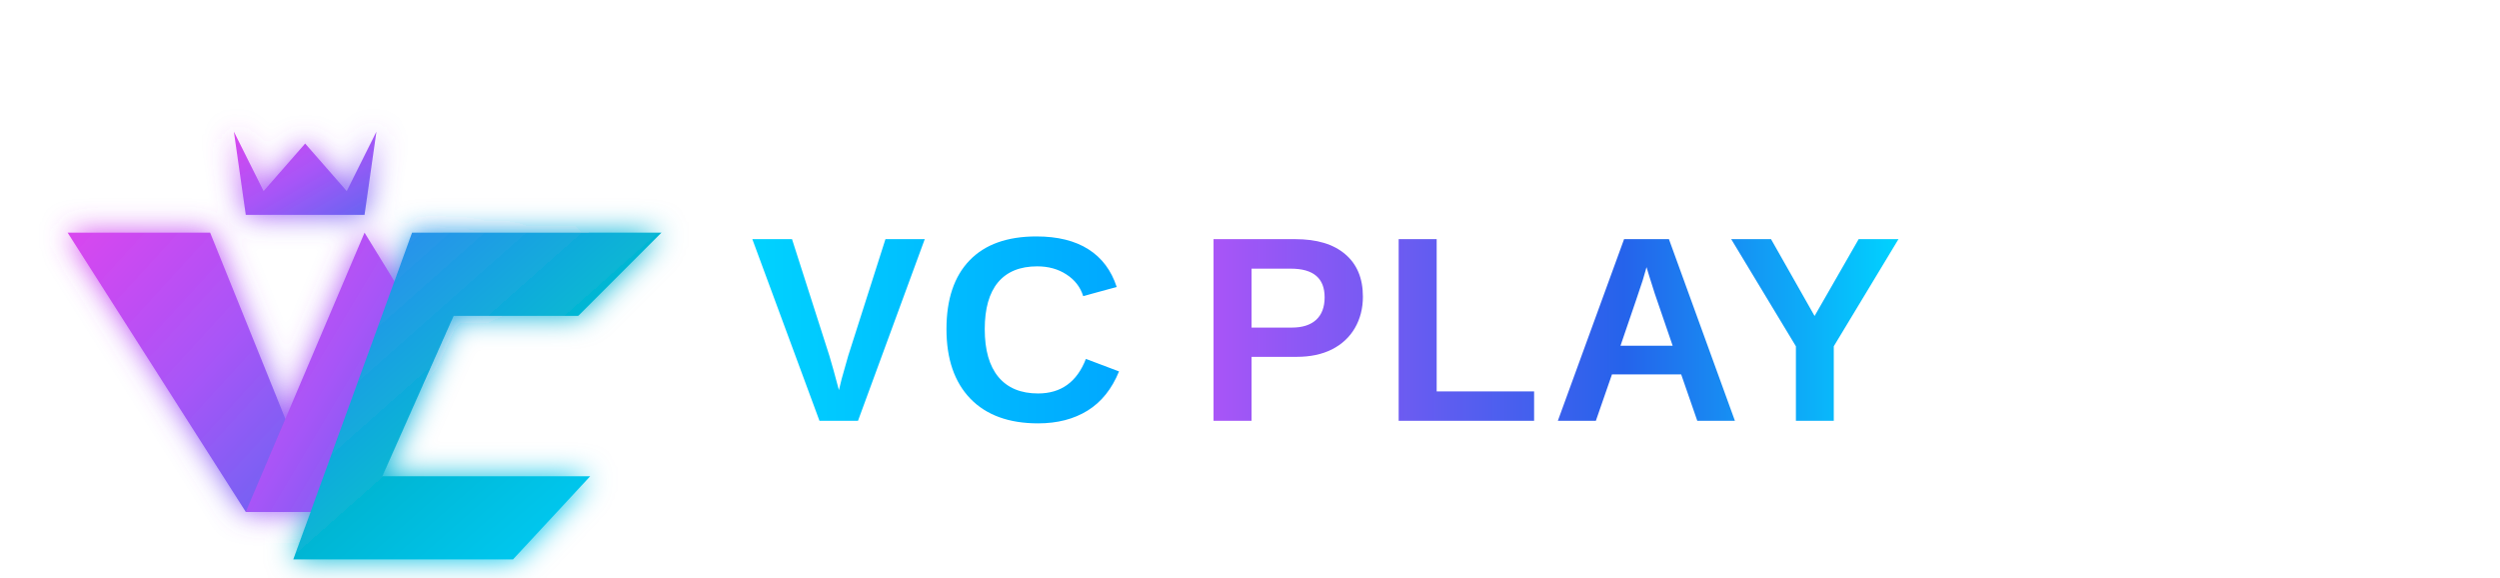
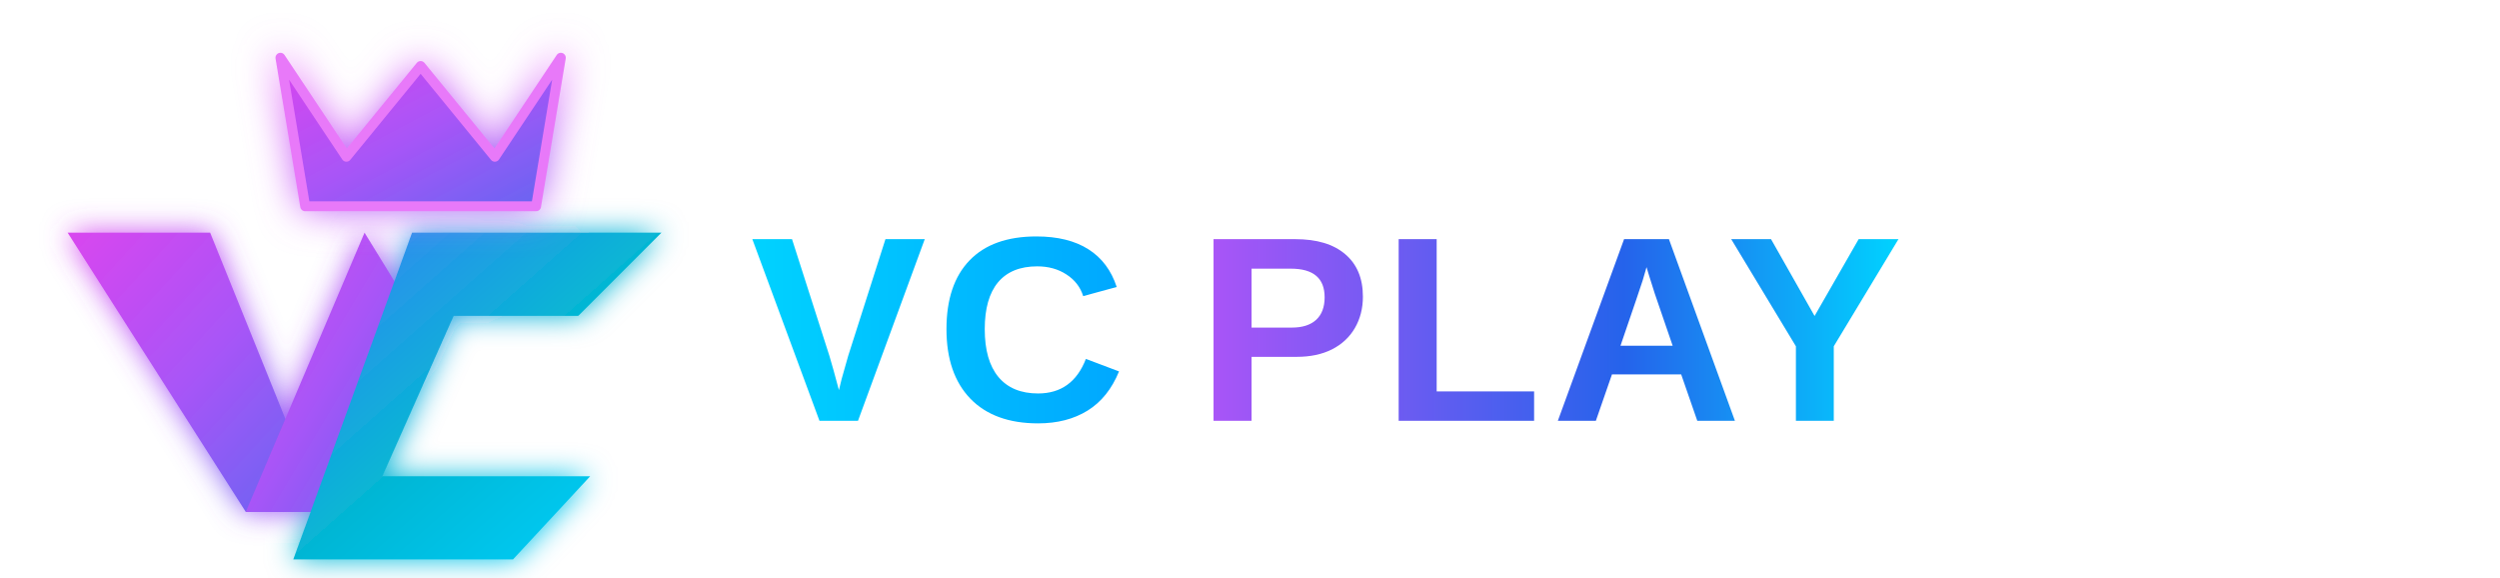
<svg xmlns="http://www.w3.org/2000/svg" viewBox="0 0 303 70" role="img" aria-labelledby="title desc">
  <defs>
    <linearGradient id="purpleGradient" x1="0%" y1="0%" x2="100%" y2="100%">
      <stop offset="0%" stop-color="#d946ef" />
      <stop offset="50%" stop-color="#a855f7" />
      <stop offset="100%" stop-color="#6366f1" />
    </linearGradient>
    <linearGradient id="blueGradient" x1="0%" y1="0%" x2="100%" y2="100%">
      <stop offset="0%" stop-color="#3b82f6" />
      <stop offset="50%" stop-color="#06b6d4" />
      <stop offset="100%" stop-color="#00d2ff" />
    </linearGradient>
    <linearGradient id="vcText" x1="0%" y1="0%" x2="100%" y2="0%">
      <stop offset="0%" stop-color="#00d2ff" />
      <stop offset="100%" stop-color="#00a8ff" />
    </linearGradient>
    <linearGradient id="playText" x1="0%" y1="0%" x2="100%" y2="0%">
      <stop offset="0%" stop-color="#a855f7" />
      <stop offset="60%" stop-color="#2563eb" />
      <stop offset="100%" stop-color="#00d2ff" />
    </linearGradient>
  </defs>
  <g transform="translate(1 3) scale(.72)" filter="url(#glow)">
-     <path d="M38 18 43 28 50 20 57 28 62 18 60 32 40 32Z" fill="url(#purpleGradient)" />
    <path d="M10 35H34L53 82H40Z" fill="url(#purpleGradient)" />
    <path d="M53 82H40L60 35 68 48Z" fill="url(#purpleGradient)" />
    <path d="M68 35H110L96 49H75L63 76H98L85 90H48Z" fill="url(#blueGradient)" />
  </g>
+   <path d="M34 7 42 19 51 8 60 19 68 7 65 25 37 25Z" fill="url(#purpleGradient)" stroke="#e879f9" stroke-width="1.2" stroke-linejoin="round" filter="url(#glow)" />
  <defs>
    <filter id="glow" x="-30%" y="-30%" width="160%" height="170%">
      <feGaussianBlur stdDeviation="2.4" result="blur" />
      <feMerge>
        <feMergeNode in="blur" />
        <feMergeNode in="SourceGraphic" />
      </feMerge>
    </filter>
  </defs>
  <g font-family="Orbitron, Rajdhani, Arial, sans-serif" font-weight="900">
    <text x="91" y="51" font-size="32" letter-spacing="1.1" fill="url(#vcText)">VC</text>
    <text x="145" y="51" font-size="32" letter-spacing="1.1" fill="url(#playText)">PLAY</text>
  </g>
</svg>
